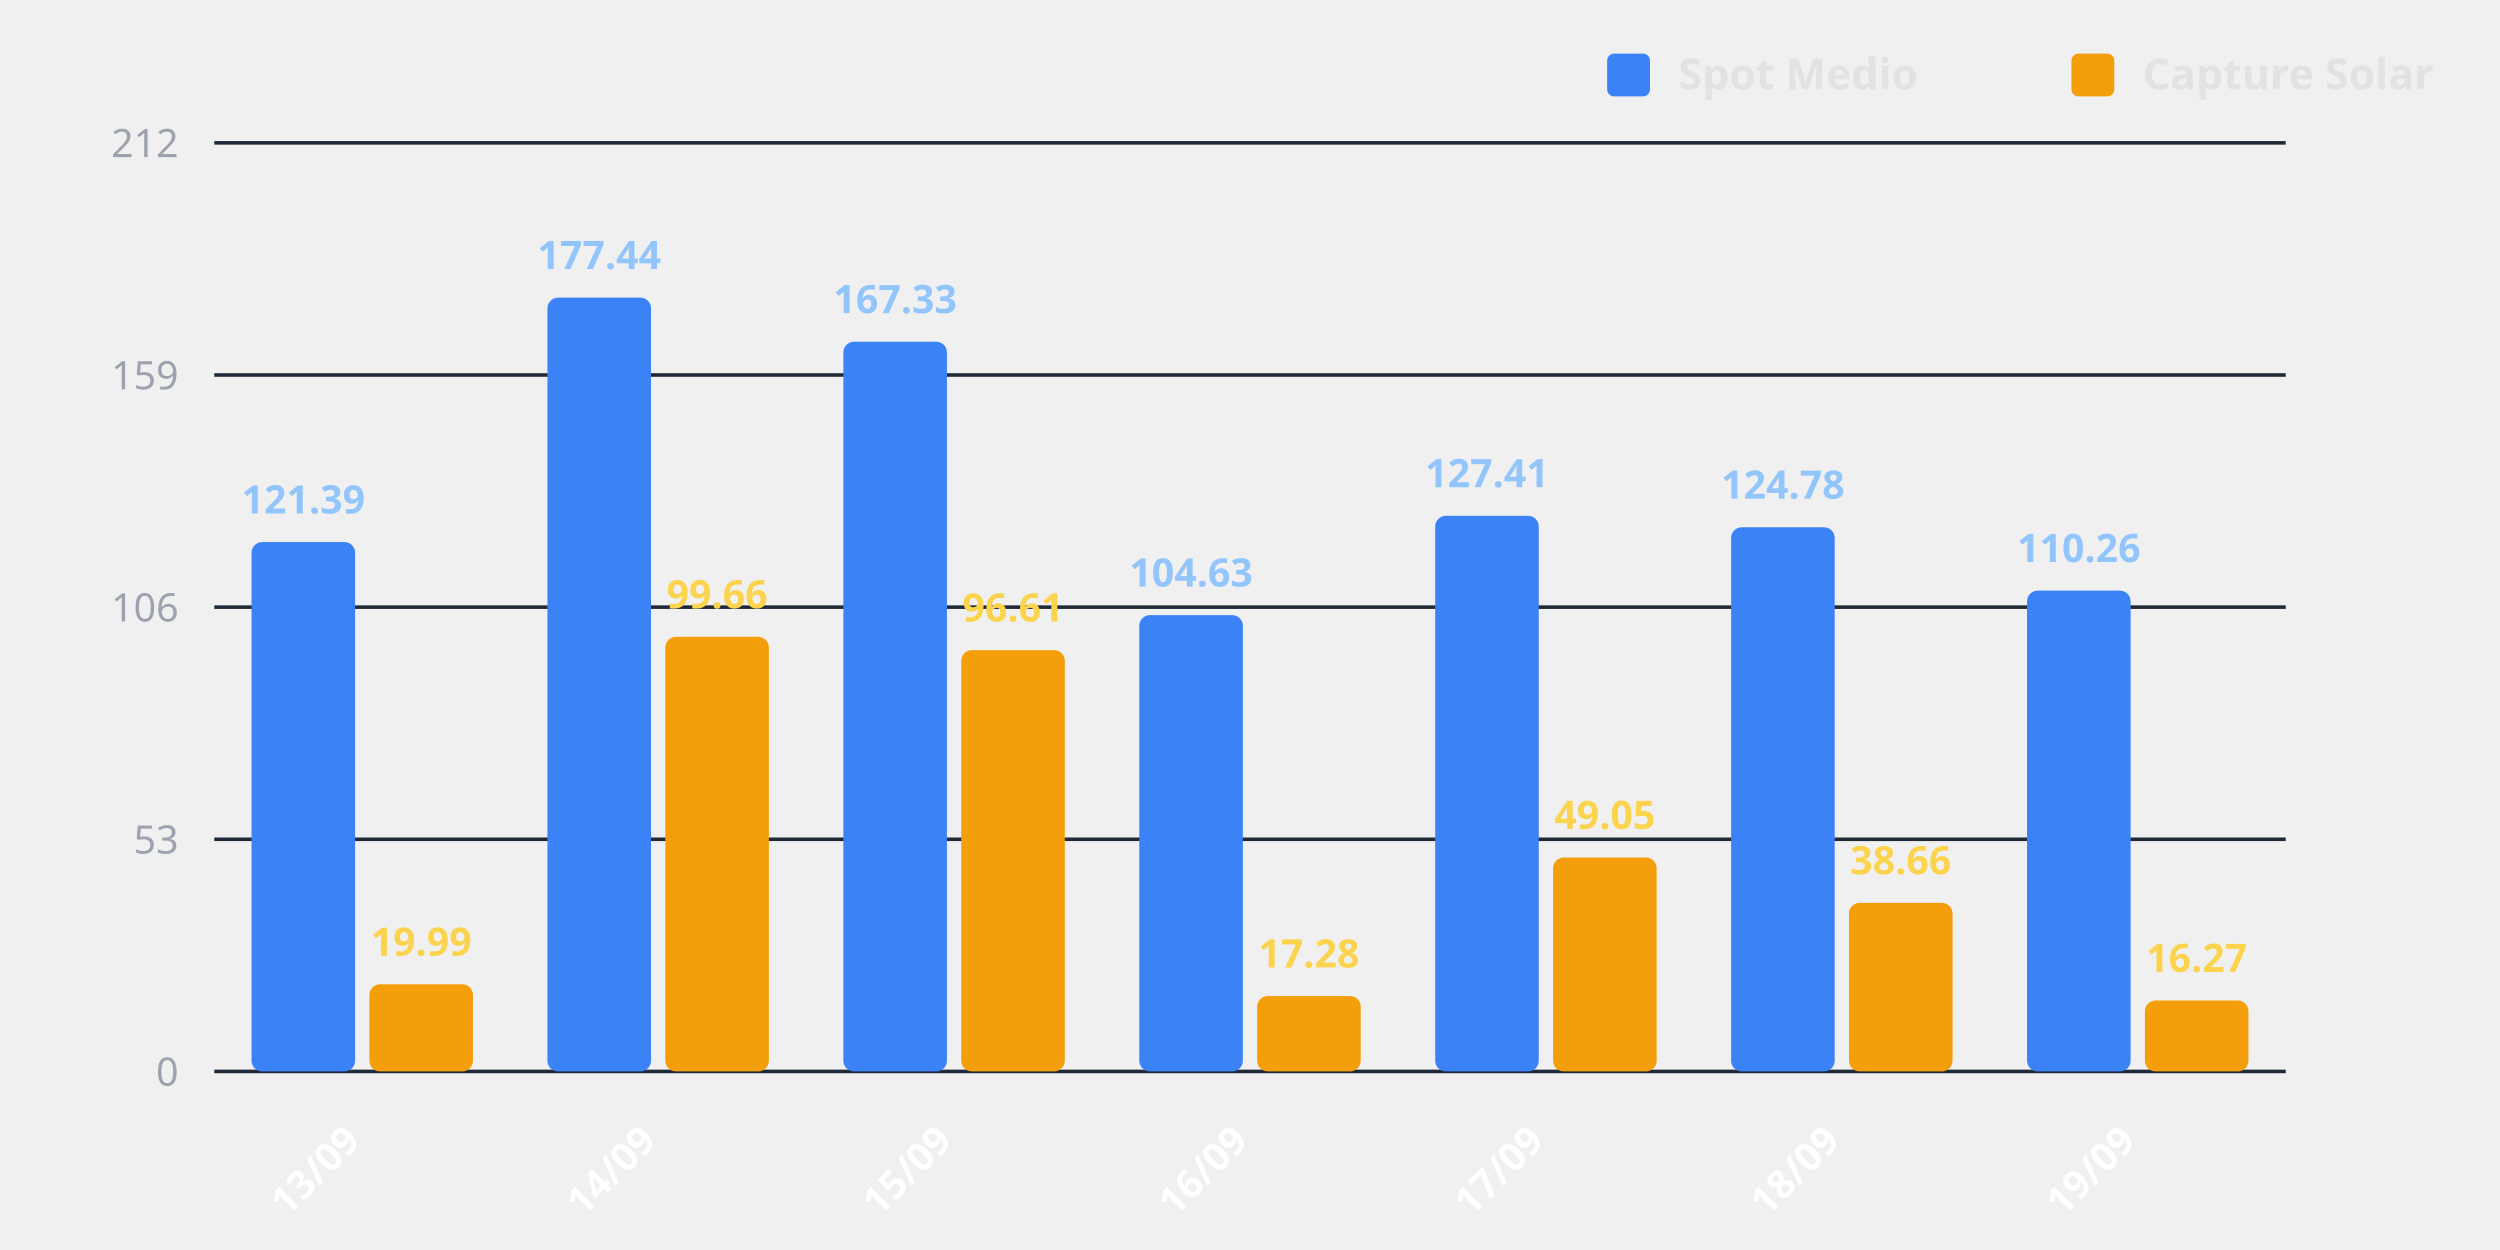
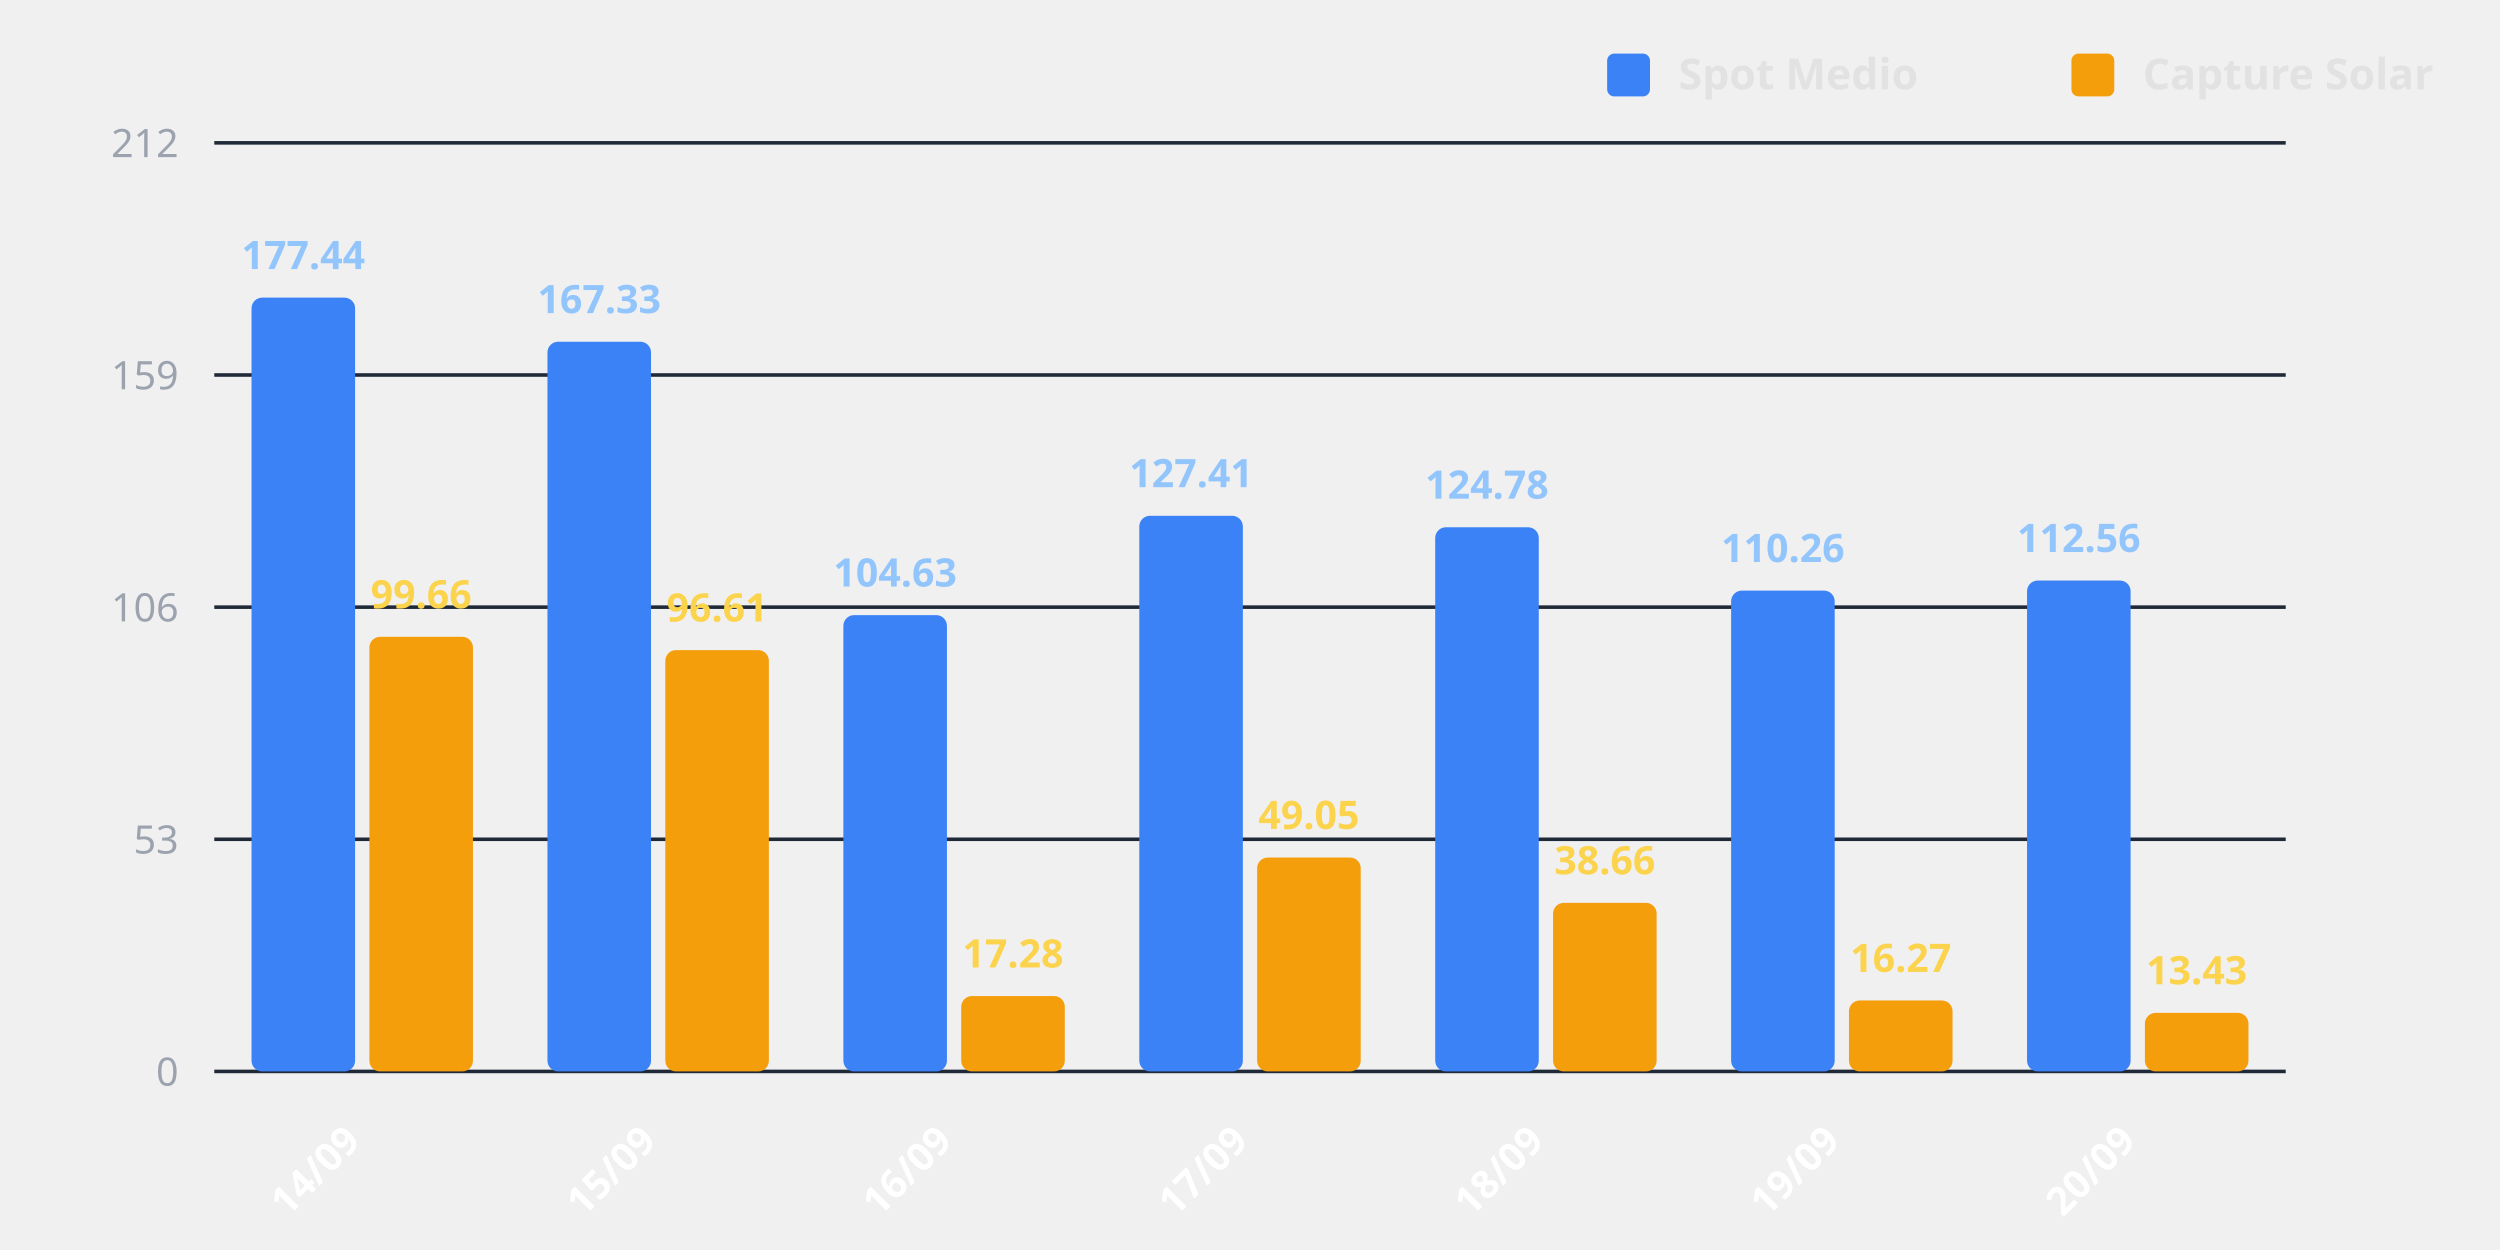
<svg xmlns="http://www.w3.org/2000/svg" viewBox="0 0 700 350" style="font-family: sans-serif; background-color: #0b0f19;">
  <rect x="450" y="15" width="12" height="12" fill="#3b82f6" rx="2" />
  <text x="470" y="25" font-size="12" fill="#e2e2e2" font-weight="bold">Spot Medio</text>
  <rect x="580" y="15" width="12" height="12" fill="#f59e0b" rx="2" />
  <text x="600" y="25" font-size="12" fill="#e2e2e2" font-weight="bold">Capture Solar</text>
  <line x1="60" y1="300.0" x2="640" y2="300.0" stroke="#1f2937" stroke-width="1" />
  <text x="50" y="304.0" text-anchor="end" font-size="11" fill="#9ca3af">0</text>
  <line x1="60" y1="235.0" x2="640" y2="235.0" stroke="#1f2937" stroke-width="1" />
  <text x="50" y="239.0" text-anchor="end" font-size="11" fill="#9ca3af">53</text>
  <line x1="60" y1="170.0" x2="640" y2="170.0" stroke="#1f2937" stroke-width="1" />
  <text x="50" y="174.0" text-anchor="end" font-size="11" fill="#9ca3af">106</text>
  <line x1="60" y1="105.0" x2="640" y2="105.0" stroke="#1f2937" stroke-width="1" />
  <text x="50" y="109.0" text-anchor="end" font-size="11" fill="#9ca3af">159</text>
  <line x1="60" y1="40.0" x2="640" y2="40.0" stroke="#1f2937" stroke-width="1" />
  <text x="50" y="44.0" text-anchor="end" font-size="11" fill="#9ca3af">212</text>
-   <text x="101.429" y="320" text-anchor="end" transform="rotate(-45, 101.4286, 320)" font-size="11" font-weight="bold" fill="#ffffff">13/09</text>
-   <rect x="70.429" y="151.771" width="29.0" height="148.229" fill="#3b82f6" rx="3" />
-   <text x="84.929" y="143.771" text-anchor="middle" font-size="11" font-weight="bold" fill="#93c5fd">121.39</text>
-   <rect x="103.429" y="275.586" width="29.0" height="24.414" fill="#f59e0b" rx="3" />
-   <text x="117.929" y="267.586" text-anchor="middle" font-size="11" font-weight="bold" fill="#fcd34d">19.99</text>
-   <text x="184.286" y="320" text-anchor="end" transform="rotate(-45, 184.2857, 320)" font-size="11" font-weight="bold" fill="#ffffff">14/09</text>
-   <rect x="153.286" y="83.333" width="29.0" height="216.667" fill="#3b82f6" rx="3" />
-   <text x="167.786" y="75.333" text-anchor="middle" font-size="11" font-weight="bold" fill="#93c5fd">177.44</text>
-   <rect x="186.286" y="178.309" width="29.0" height="121.691" fill="#f59e0b" rx="3" />
-   <text x="200.786" y="170.309" text-anchor="middle" font-size="11" font-weight="bold" fill="#fcd34d">99.66</text>
-   <text x="267.143" y="320" text-anchor="end" transform="rotate(-45, 267.1429, 320)" font-size="11" font-weight="bold" fill="#ffffff">15/09</text>
-   <rect x="236.143" y="95.679" width="29.0" height="204.321" fill="#3b82f6" rx="3" />
-   <text x="250.643" y="87.679" text-anchor="middle" font-size="11" font-weight="bold" fill="#93c5fd">167.33</text>
-   <rect x="269.143" y="182.03" width="29.0" height="117.97" fill="#f59e0b" rx="3" />
-   <text x="283.643" y="174.03" text-anchor="middle" font-size="11" font-weight="bold" fill="#fcd34d">96.61</text>
-   <text x="350.0" y="320" text-anchor="end" transform="rotate(-45, 350.0, 320)" font-size="11" font-weight="bold" fill="#ffffff">16/09</text>
-   <rect x="319.0" y="172.234" width="29.0" height="127.766" fill="#3b82f6" rx="3" />
-   <text x="333.5" y="164.234" text-anchor="middle" font-size="11" font-weight="bold" fill="#93c5fd">104.63</text>
-   <rect x="352.0" y="278.899" width="29.0" height="21.101" fill="#f59e0b" rx="3" />
-   <text x="366.5" y="270.899" text-anchor="middle" font-size="11" font-weight="bold" fill="#fcd34d">17.28</text>
-   <text x="432.857" y="320" text-anchor="end" transform="rotate(-45, 432.8571, 320)" font-size="11" font-weight="bold" fill="#ffffff">17/09</text>
-   <rect x="401.857" y="144.415" width="29.0" height="155.585" fill="#3b82f6" rx="3" />
-   <text x="416.357" y="136.415" text-anchor="middle" font-size="11" font-weight="bold" fill="#93c5fd">127.41</text>
-   <rect x="434.857" y="240.107" width="29.0" height="59.893" fill="#f59e0b" rx="3" />
-   <text x="449.357" y="232.107" text-anchor="middle" font-size="11" font-weight="bold" fill="#fcd34d">49.05</text>
-   <text x="515.714" y="320" text-anchor="end" transform="rotate(-45, 515.7143, 320)" font-size="11" font-weight="bold" fill="#ffffff">18/09</text>
-   <rect x="484.714" y="147.632" width="29.0" height="152.368" fill="#3b82f6" rx="3" />
-   <text x="499.214" y="139.632" text-anchor="middle" font-size="11" font-weight="bold" fill="#93c5fd">124.78</text>
-   <rect x="517.714" y="252.796" width="29.0" height="47.204" fill="#f59e0b" rx="3" />
-   <text x="532.214" y="244.796" text-anchor="middle" font-size="11" font-weight="bold" fill="#fcd34d">38.66</text>
-   <text x="598.571" y="320" text-anchor="end" transform="rotate(-45, 598.5714, 320)" font-size="11" font-weight="bold" fill="#ffffff">19/09</text>
-   <rect x="567.571" y="165.368" width="29.0" height="134.632" fill="#3b82f6" rx="3" />
-   <text x="582.071" y="157.368" text-anchor="middle" font-size="11" font-weight="bold" fill="#93c5fd">110.26</text>
-   <rect x="600.571" y="280.138" width="29.0" height="19.862" fill="#f59e0b" rx="3" />
-   <text x="615.071" y="272.138" text-anchor="middle" font-size="11" font-weight="bold" fill="#fcd34d">16.27</text>
+   <text x="101.429" y="320" text-anchor="end" transform="rotate(-45, 101.4286, 320)" font-size="11" font-weight="bold" fill="#ffffff">14/09</text>
+   <rect x="70.429" y="83.333" width="29.0" height="216.667" fill="#3b82f6" rx="3" />
+   <text x="84.929" y="75.333" text-anchor="middle" font-size="11" font-weight="bold" fill="#93c5fd">177.44</text>
+   <rect x="103.429" y="178.309" width="29.0" height="121.691" fill="#f59e0b" rx="3" />
+   <text x="117.929" y="170.309" text-anchor="middle" font-size="11" font-weight="bold" fill="#fcd34d">99.66</text>
+   <text x="184.286" y="320" text-anchor="end" transform="rotate(-45, 184.2857, 320)" font-size="11" font-weight="bold" fill="#ffffff">15/09</text>
+   <rect x="153.286" y="95.679" width="29.0" height="204.321" fill="#3b82f6" rx="3" />
+   <text x="167.786" y="87.679" text-anchor="middle" font-size="11" font-weight="bold" fill="#93c5fd">167.33</text>
+   <rect x="186.286" y="182.03" width="29.0" height="117.97" fill="#f59e0b" rx="3" />
+   <text x="200.786" y="174.03" text-anchor="middle" font-size="11" font-weight="bold" fill="#fcd34d">96.61</text>
+   <text x="267.143" y="320" text-anchor="end" transform="rotate(-45, 267.1429, 320)" font-size="11" font-weight="bold" fill="#ffffff">16/09</text>
+   <rect x="236.143" y="172.234" width="29.0" height="127.766" fill="#3b82f6" rx="3" />
+   <text x="250.643" y="164.234" text-anchor="middle" font-size="11" font-weight="bold" fill="#93c5fd">104.63</text>
+   <rect x="269.143" y="278.899" width="29.0" height="21.101" fill="#f59e0b" rx="3" />
+   <text x="283.643" y="270.899" text-anchor="middle" font-size="11" font-weight="bold" fill="#fcd34d">17.28</text>
+   <text x="350.0" y="320" text-anchor="end" transform="rotate(-45, 350.0, 320)" font-size="11" font-weight="bold" fill="#ffffff">17/09</text>
+   <rect x="319.0" y="144.415" width="29.0" height="155.585" fill="#3b82f6" rx="3" />
+   <text x="333.5" y="136.415" text-anchor="middle" font-size="11" font-weight="bold" fill="#93c5fd">127.41</text>
+   <rect x="352.0" y="240.107" width="29.0" height="59.893" fill="#f59e0b" rx="3" />
+   <text x="366.5" y="232.107" text-anchor="middle" font-size="11" font-weight="bold" fill="#fcd34d">49.05</text>
+   <text x="432.857" y="320" text-anchor="end" transform="rotate(-45, 432.8571, 320)" font-size="11" font-weight="bold" fill="#ffffff">18/09</text>
+   <rect x="401.857" y="147.632" width="29.0" height="152.368" fill="#3b82f6" rx="3" />
+   <text x="416.357" y="139.632" text-anchor="middle" font-size="11" font-weight="bold" fill="#93c5fd">124.78</text>
+   <rect x="434.857" y="252.796" width="29.0" height="47.204" fill="#f59e0b" rx="3" />
+   <text x="449.357" y="244.796" text-anchor="middle" font-size="11" font-weight="bold" fill="#fcd34d">38.66</text>
+   <text x="515.714" y="320" text-anchor="end" transform="rotate(-45, 515.7143, 320)" font-size="11" font-weight="bold" fill="#ffffff">19/09</text>
+   <rect x="484.714" y="165.368" width="29.0" height="134.632" fill="#3b82f6" rx="3" />
+   <text x="499.214" y="157.368" text-anchor="middle" font-size="11" font-weight="bold" fill="#93c5fd">110.26</text>
+   <rect x="517.714" y="280.138" width="29.0" height="19.862" fill="#f59e0b" rx="3" />
+   <text x="532.214" y="272.138" text-anchor="middle" font-size="11" font-weight="bold" fill="#fcd34d">16.27</text>
+   <text x="598.571" y="320" text-anchor="end" transform="rotate(-45, 598.5714, 320)" font-size="11" font-weight="bold" fill="#ffffff">20/09</text>
+   <rect x="567.571" y="162.551" width="29.0" height="137.449" fill="#3b82f6" rx="3" />
+   <text x="582.071" y="154.551" text-anchor="middle" font-size="11" font-weight="bold" fill="#93c5fd">112.56</text>
+   <rect x="600.571" y="283.6" width="29.0" height="16.4" fill="#f59e0b" rx="3" />
+   <text x="615.071" y="275.6" text-anchor="middle" font-size="11" font-weight="bold" fill="#fcd34d">13.43</text>
</svg>
